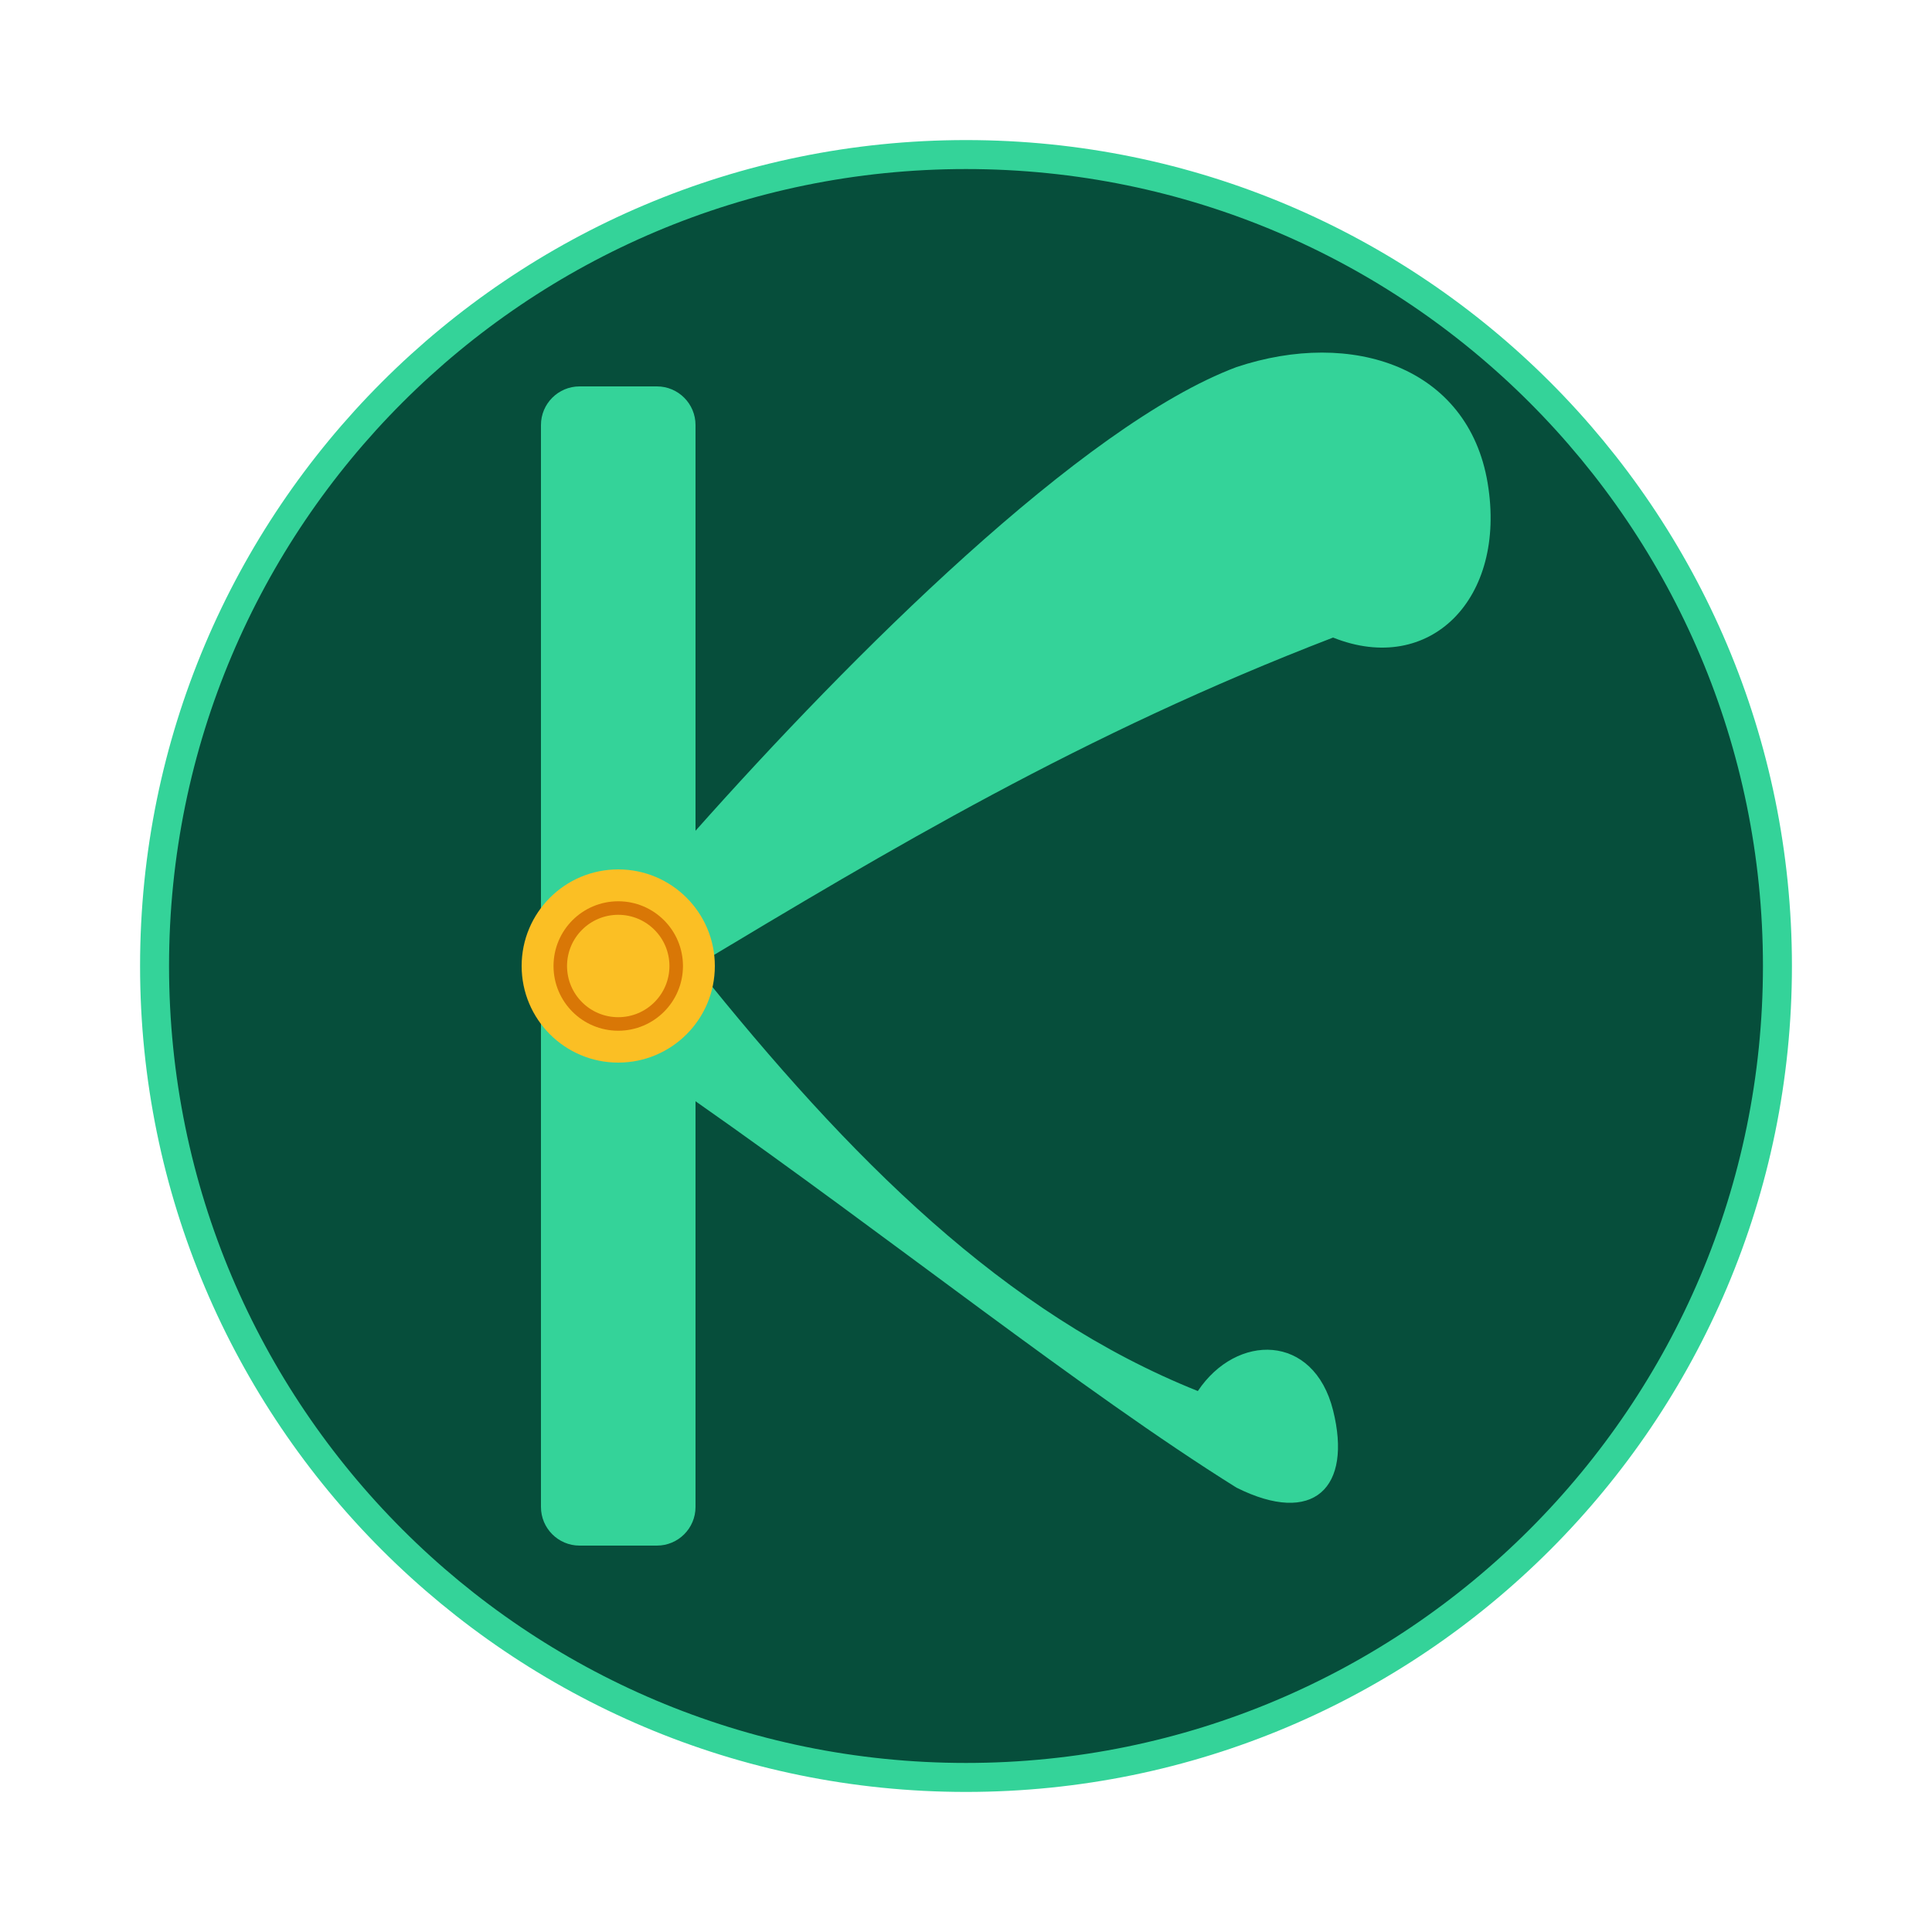
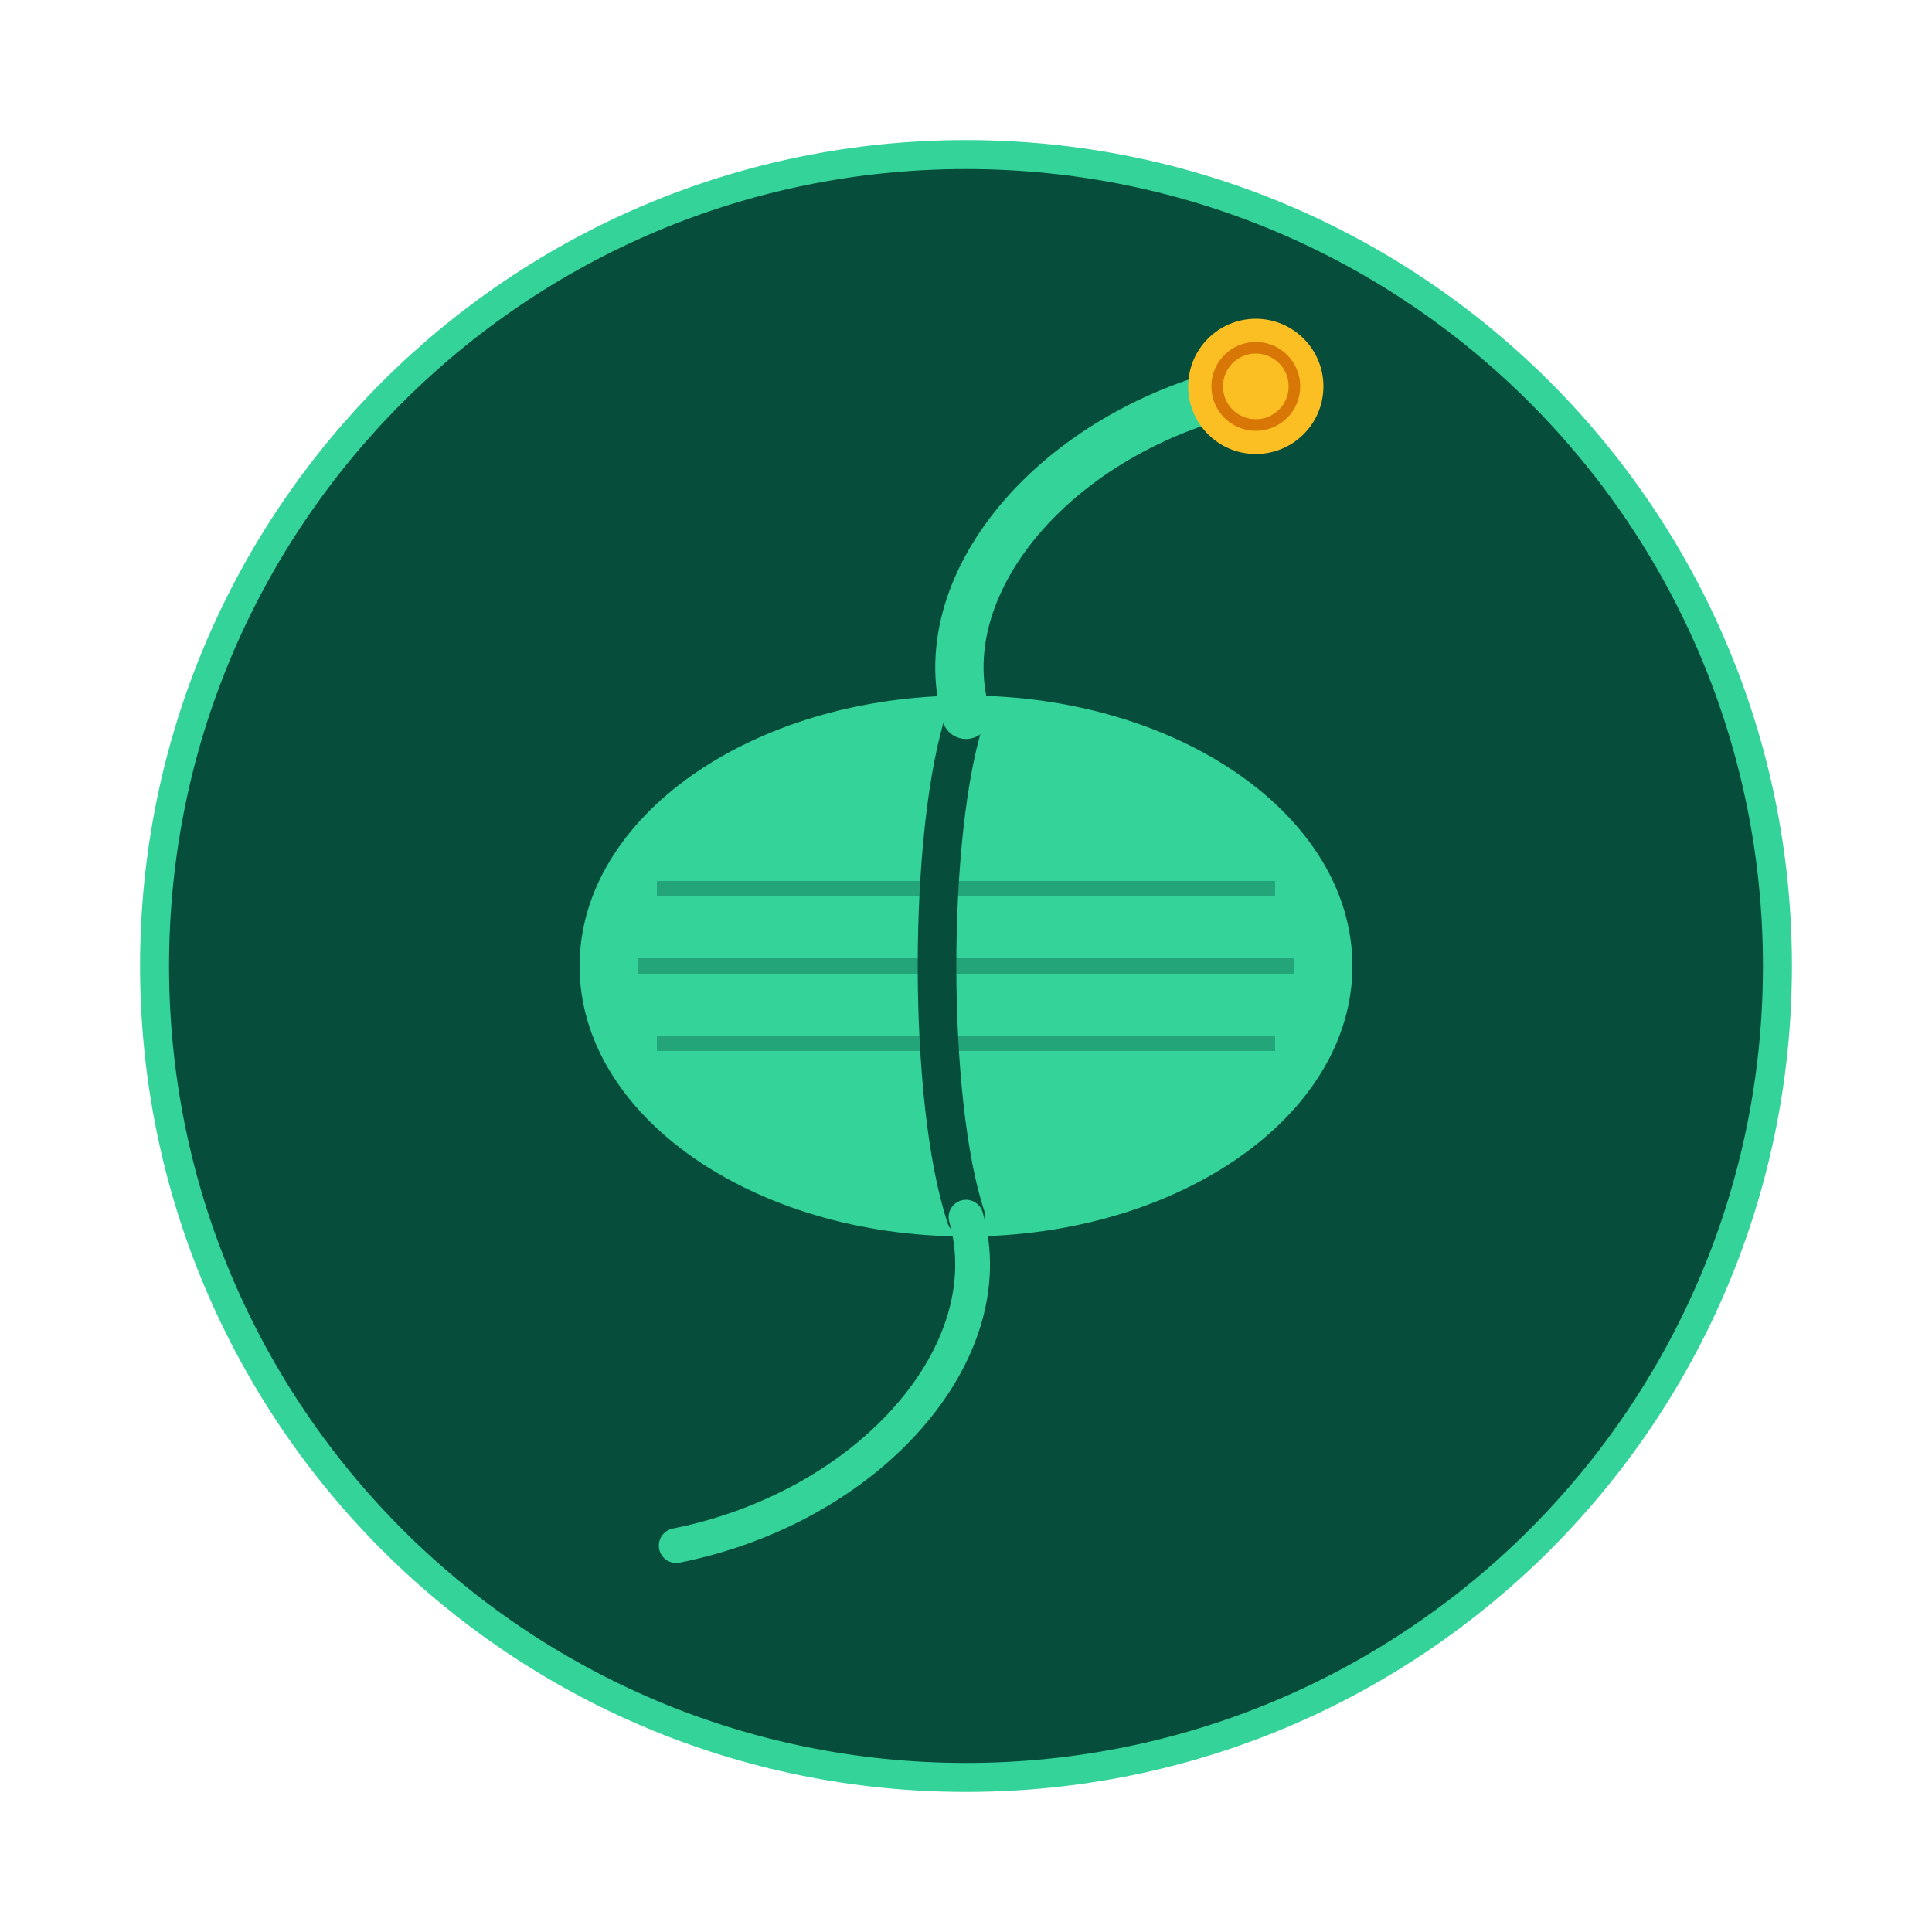
<svg xmlns="http://www.w3.org/2000/svg" viewBox="0 0 100 100" width="100" height="100">
  <circle cx="50" cy="50" r="42" fill="#064E3B" stroke="#34D399" stroke-width="1.5" />
-   <rect x="28" y="20" width="8" height="60" rx="2" fill="#34D399" />
-   <path d="     M 36,43     C 44,34 56,22 64,19     C 70,17 76,19 77,25     C 78,31 74,35 69,33     C 56,38 46,44 36,50     Z   " fill="#34D399" />
-   <path d="     M 36,57     C 46,64 56,72 64,77     C 68,79 70,77 69,73     C 68,69 64,69 62,72     C 52,68 44,60 36,50     Z   " fill="#34D399" />
-   <circle cx="32" cy="50" r="5" fill="#FBBF24" />
-   <circle cx="32" cy="50" r="3" fill="none" stroke="#D97706" stroke-width="0.7" />
+   <ellipse cx="50" cy="50" rx="20" ry="14" fill="#34D399" />
+   <line x1="34" y1="46" x2="66" y2="46" stroke="#064E3B" stroke-width="0.8" opacity="0.35" />
+   <line x1="33" y1="50" x2="67" y2="50" stroke="#064E3B" stroke-width="0.8" opacity="0.35" />
+   <line x1="34" y1="54" x2="66" y2="54" stroke="#064E3B" stroke-width="0.8" opacity="0.35" />
+   <path d="M 50,37 C 48,43 48,57 50,63" fill="none" stroke="#064E3B" stroke-width="2" stroke-linecap="round" />
+   <path d="M 50,37 C 48,30 55,22 65,20" fill="none" stroke="#34D399" stroke-width="2.5" stroke-linecap="round" />
+   <path d="M 50,63 C 52,70 45,78 35,80" fill="none" stroke="#34D399" stroke-width="1.8" stroke-linecap="round" />
+   <circle cx="65" cy="20" r="3.5" fill="#FBBF24" />
+   <circle cx="65" cy="20" r="2" fill="none" stroke="#D97706" stroke-width="0.6" />
</svg>
